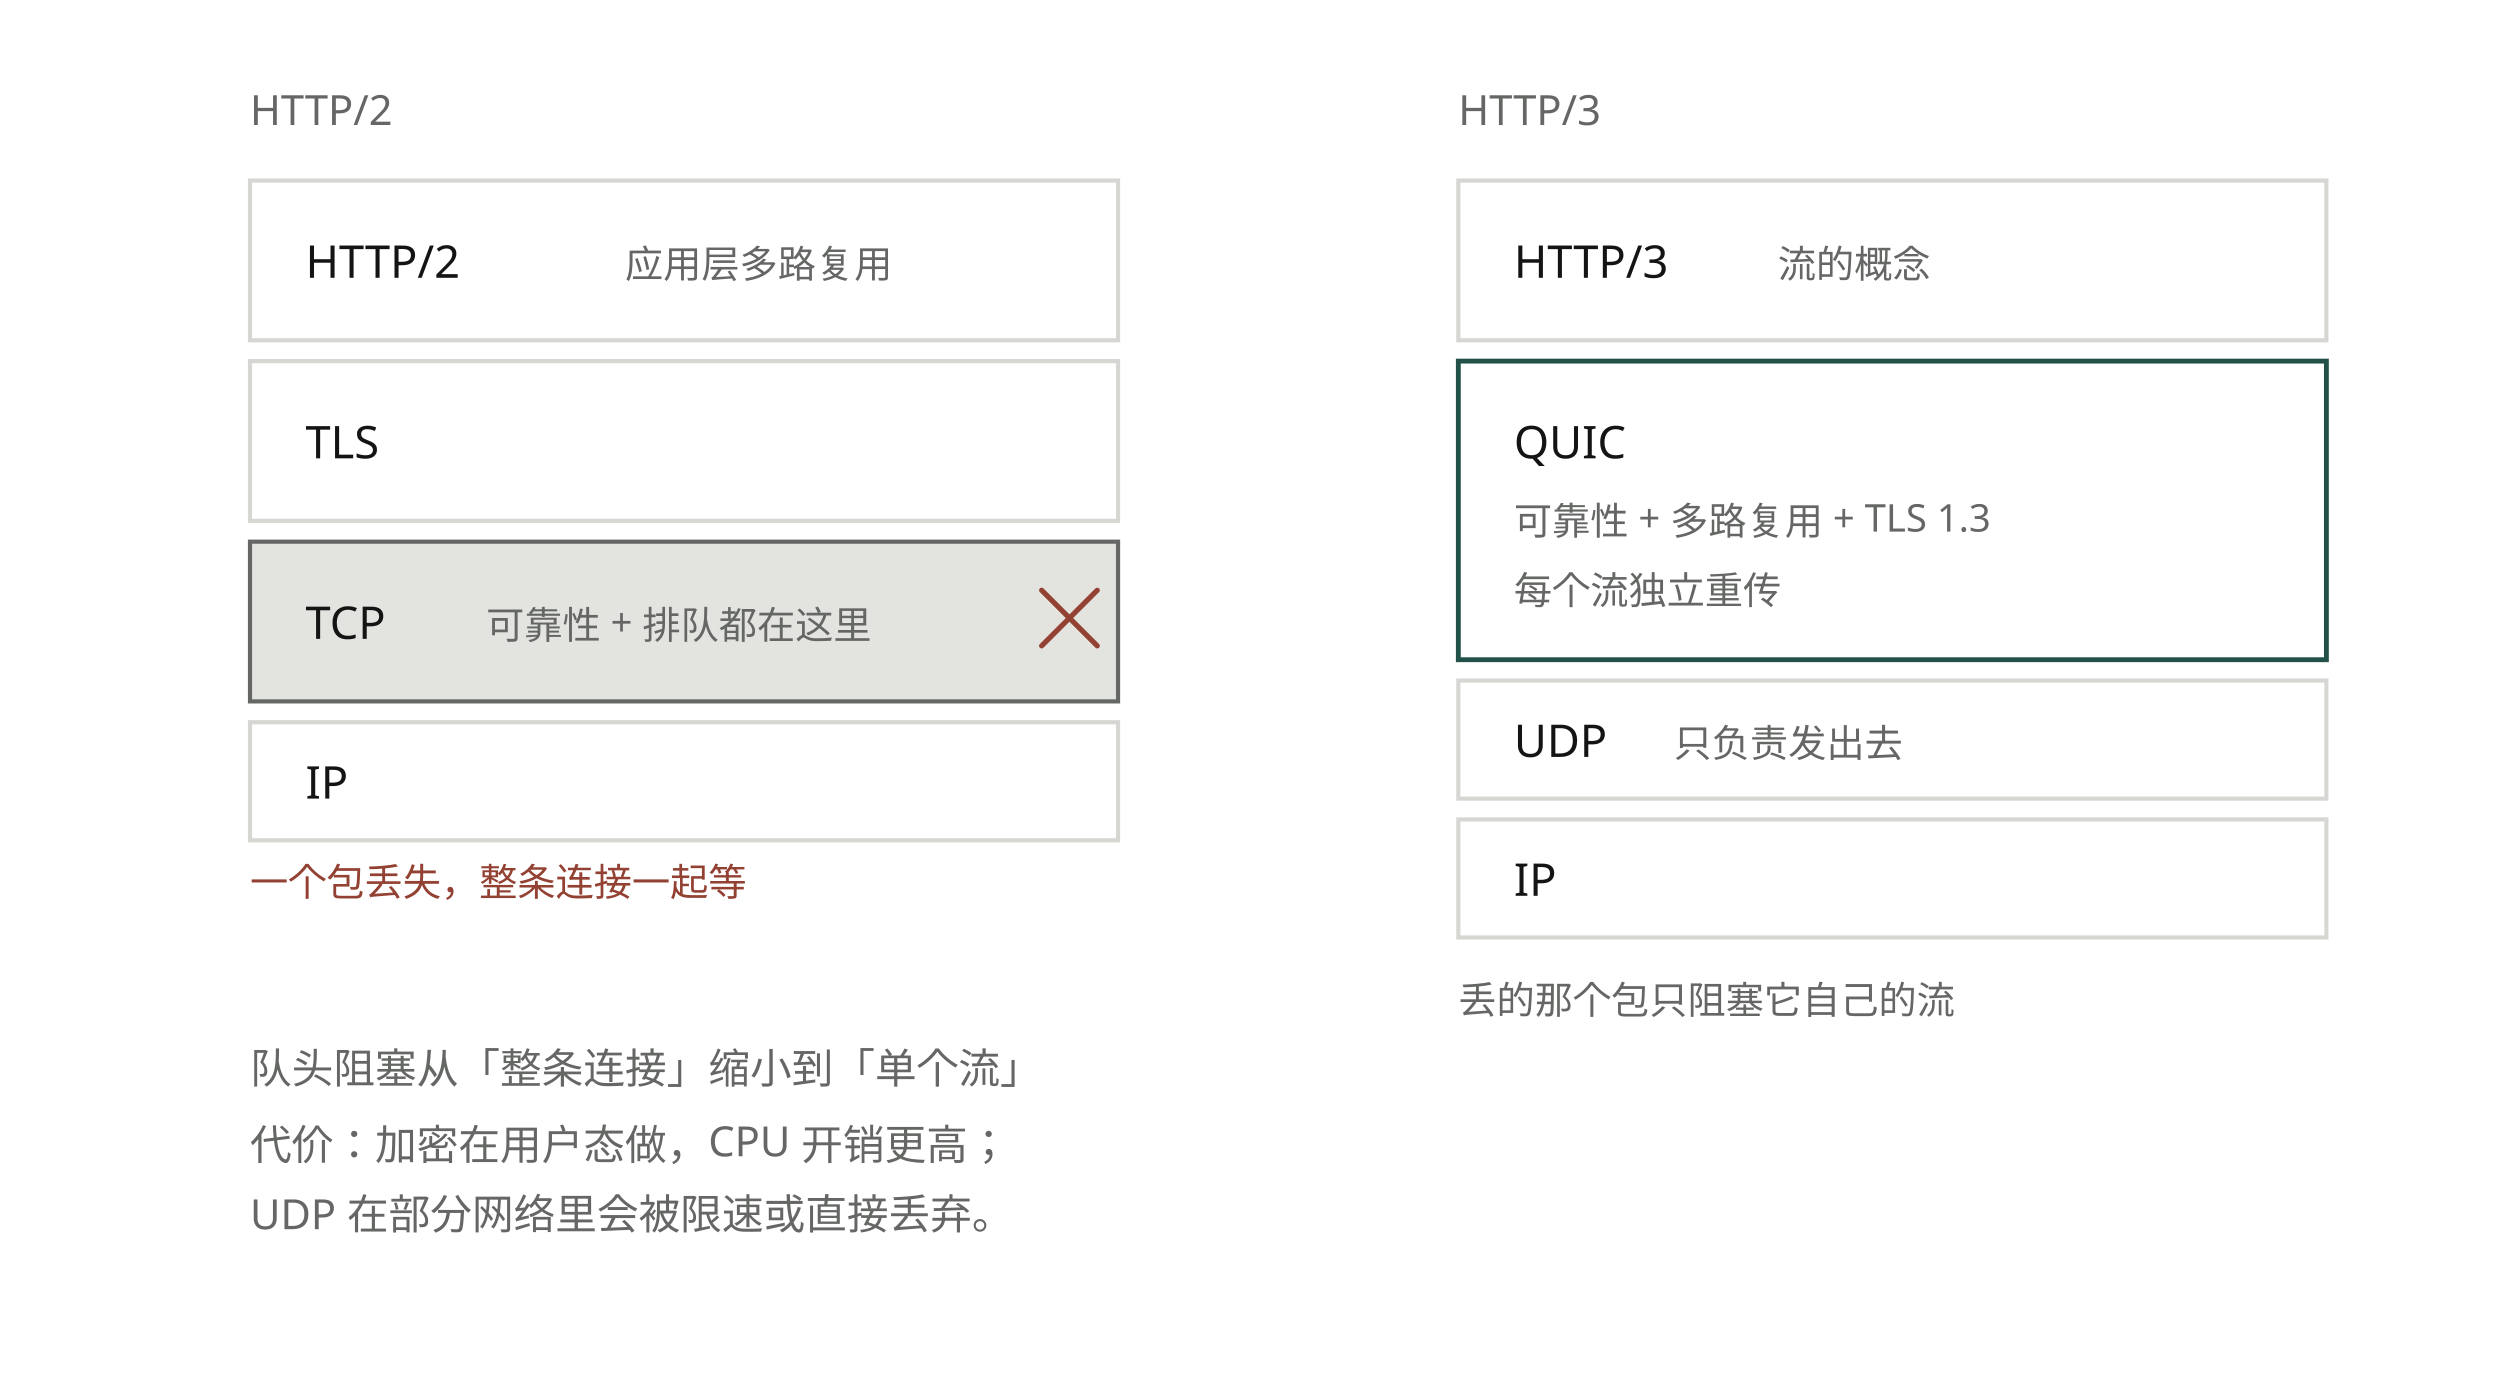
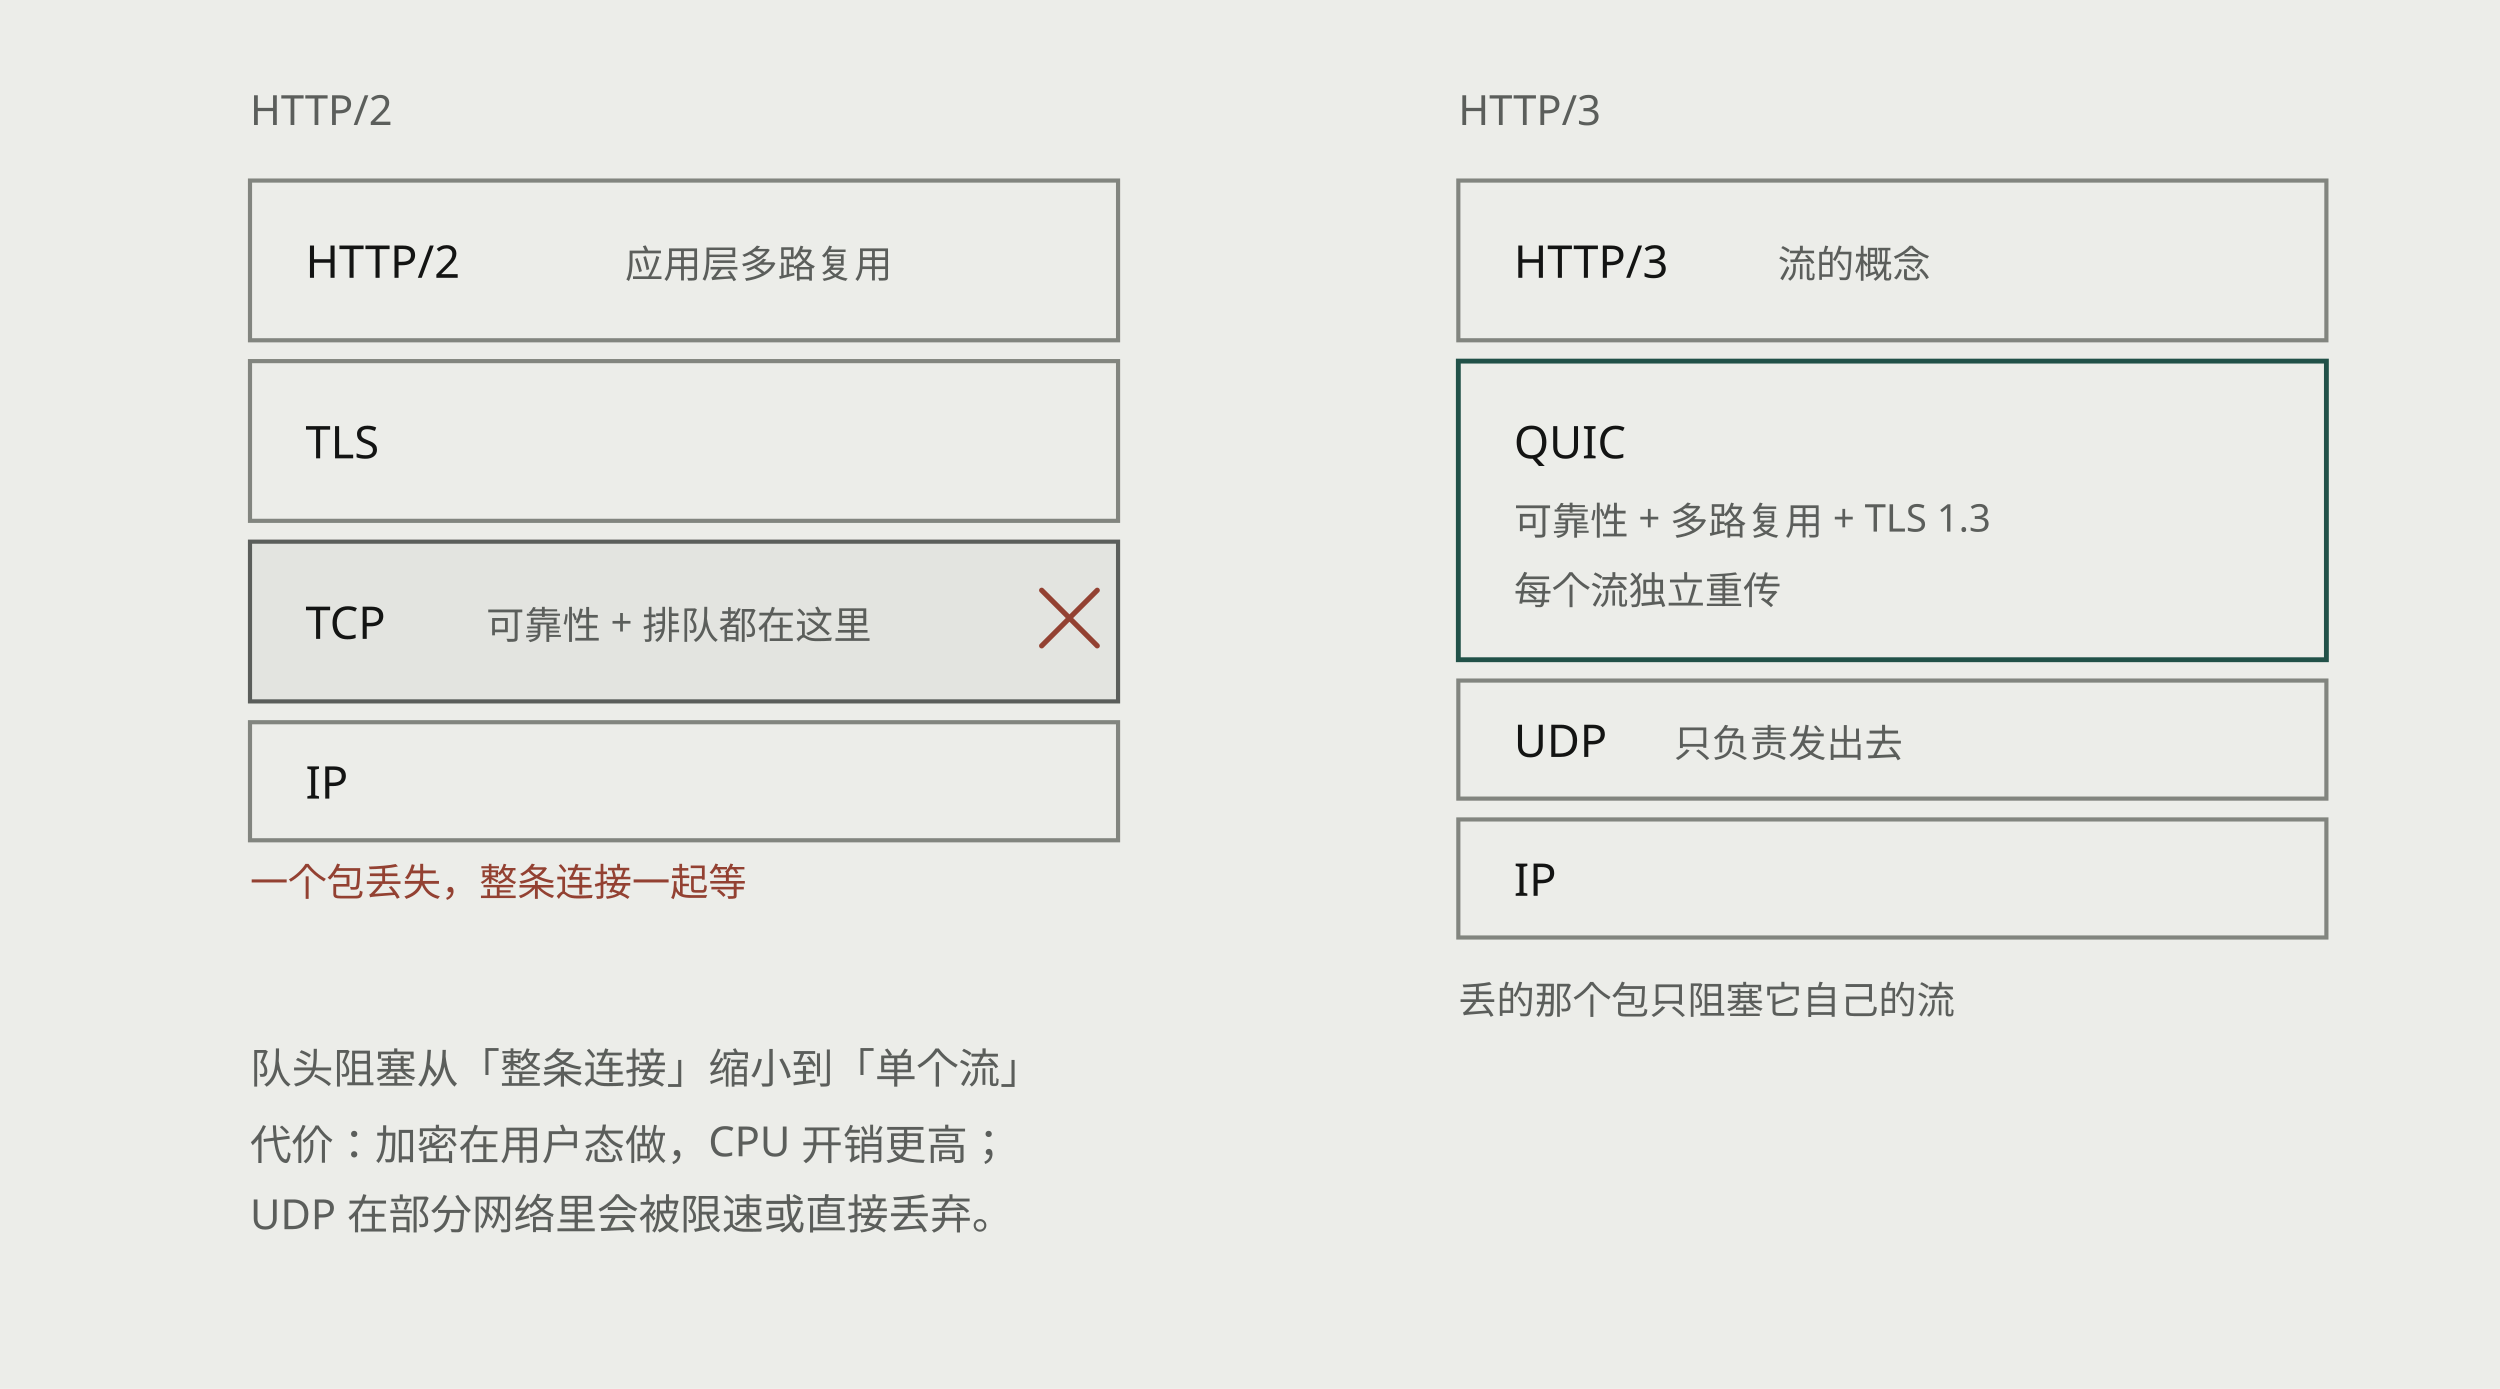
<svg xmlns="http://www.w3.org/2000/svg" viewBox="0 0 720 400" width="720" height="400" role="img" aria-labelledby="t d">
-   <g font-family="ui-sans-serif, system-ui, sans-serif" font-size="12" fill="#646764">
+   <rect id="paper" x="0" y="0" width="720" height="400" fill="#ecede9" />
+   <g font-family="ui-sans-serif, system-ui, sans-serif" font-size="12" fill="#5b5e5b">
    <text x="72" y="36">HTTP/2</text>
    <text x="420" y="36">HTTP/3</text>
  </g>
  <g>
-     <rect x="72" y="52" width="250" height="46" fill="none" stroke="#d6d7d2" stroke-width="1.2" />
+     <rect x="72" y="52" width="250" height="46" fill="none" stroke="#82857f" stroke-width="1.2" />
    <text x="88" y="80" font-family="ui-sans-serif, system-ui, sans-serif" font-size="13" fill="#131413">HTTP/2</text>
-     <text x="180" y="80" font-family="ui-sans-serif, system-ui, sans-serif" font-size="11" fill="#646764">应用层多路复用</text>
-     <rect x="72" y="104" width="250" height="46" fill="none" stroke="#d6d7d2" stroke-width="1.2" />
+     <text x="180" y="80" font-family="ui-sans-serif, system-ui, sans-serif" font-size="11" fill="#5b5e5b">应用层多路复用</text>
+     <rect x="72" y="104" width="250" height="46" fill="none" stroke="#82857f" stroke-width="1.2" />
    <text x="88" y="132" font-family="ui-sans-serif, system-ui, sans-serif" font-size="13" fill="#131413">TLS</text>
-     <rect x="72" y="156" width="250" height="46" fill="#e3e4e0" stroke="#646764" stroke-width="1.2" />
+     <rect x="72" y="156" width="250" height="46" fill="#e3e4e0" stroke="#5b5e5b" stroke-width="1.2" />
    <text x="88" y="184" font-family="ui-sans-serif, system-ui, sans-serif" font-size="13" fill="#131413">TCP</text>
-     <text x="140" y="184" font-family="ui-sans-serif, system-ui, sans-serif" font-size="11" fill="#646764">可靠性 + 排队都在这里</text>
-     <rect x="72" y="208" width="250" height="34" fill="none" stroke="#d6d7d2" stroke-width="1.2" />
+     <text x="140" y="184" font-family="ui-sans-serif, system-ui, sans-serif" font-size="11" fill="#5b5e5b">可靠性 + 排队都在这里</text>
+     <rect x="72" y="208" width="250" height="34" fill="none" stroke="#82857f" stroke-width="1.2" />
    <text x="88" y="230" font-family="ui-sans-serif, system-ui, sans-serif" font-size="13" fill="#131413">IP</text>
    <g stroke="#934132" stroke-width="1.5">
      <path d="M300 170 L316 186 M316 170 L300 186" stroke-linecap="round" />
    </g>
    <text x="72" y="258" font-family="ui-sans-serif, system-ui, sans-serif" font-size="11" fill="#934132">一个包丢失，整条连接一起等</text>
  </g>
  <g>
-     <rect x="420" y="52" width="250" height="46" fill="none" stroke="#d6d7d2" stroke-width="1.2" />
+     <rect x="420" y="52" width="250" height="46" fill="none" stroke="#82857f" stroke-width="1.2" />
    <text x="436" y="80" font-family="ui-sans-serif, system-ui, sans-serif" font-size="13" fill="#131413">HTTP/3</text>
-     <text x="512" y="80" font-family="ui-sans-serif, system-ui, sans-serif" font-size="11" fill="#646764">流的概念</text>
+     <text x="512" y="80" font-family="ui-sans-serif, system-ui, sans-serif" font-size="11" fill="#5b5e5b">流的概念</text>
    <rect x="420" y="104" width="250" height="86" fill="none" stroke="#215148" stroke-width="1.4" />
    <text x="436" y="132" font-family="ui-sans-serif, system-ui, sans-serif" font-size="13" fill="#131413">QUIC</text>
-     <text x="436" y="154" font-family="ui-sans-serif, system-ui, sans-serif" font-size="11" fill="#646764">可靠性 + 多路复用 + TLS 1.3</text>
-     <text x="436" y="174" font-family="ui-sans-serif, system-ui, sans-serif" font-size="11" fill="#646764">每个流独立重传</text>
-     <rect x="420" y="196" width="250" height="34" fill="none" stroke="#d6d7d2" stroke-width="1.2" />
+     <text x="436" y="154" font-family="ui-sans-serif, system-ui, sans-serif" font-size="11" fill="#5b5e5b">可靠性 + 多路复用 + TLS 1.3</text>
+     <text x="436" y="174" font-family="ui-sans-serif, system-ui, sans-serif" font-size="11" fill="#5b5e5b">每个流独立重传</text>
+     <rect x="420" y="196" width="250" height="34" fill="none" stroke="#82857f" stroke-width="1.2" />
    <text x="436" y="218" font-family="ui-sans-serif, system-ui, sans-serif" font-size="13" fill="#131413">UDP</text>
-     <text x="482" y="218" font-family="ui-sans-serif, system-ui, sans-serif" font-size="11" fill="#646764">只负责发出去</text>
-     <rect x="420" y="236" width="250" height="34" fill="none" stroke="#d6d7d2" stroke-width="1.2" />
+     <text x="482" y="218" font-family="ui-sans-serif, system-ui, sans-serif" font-size="11" fill="#5b5e5b">只负责发出去</text>
+     <rect x="420" y="236" width="250" height="34" fill="none" stroke="#82857f" stroke-width="1.2" />
    <text x="436" y="258" font-family="ui-sans-serif, system-ui, sans-serif" font-size="13" fill="#131413">IP</text>
-     <text x="420" y="292" font-family="ui-sans-serif, system-ui, sans-serif" font-size="11" fill="#646764">丢的那个包只阻塞它自己的流</text>
+     <text x="420" y="292" font-family="ui-sans-serif, system-ui, sans-serif" font-size="11" fill="#5b5e5b">丢的那个包只阻塞它自己的流</text>
  </g>
-   <g font-family="ui-sans-serif, system-ui, sans-serif" font-size="12" fill="#646764">
+   <g font-family="ui-sans-serif, system-ui, sans-serif" font-size="12" fill="#5b5e5b">
    <text x="72" y="312">队头阻塞从「整条连接」缩小到「单个流」</text>
    <text x="72" y="334">代价：加密在用户态做，CPU 开销更高；</text>
    <text x="72" y="354">UDP 在部分网络里会被限速或直接丢弃。</text>
  </g>
</svg>
